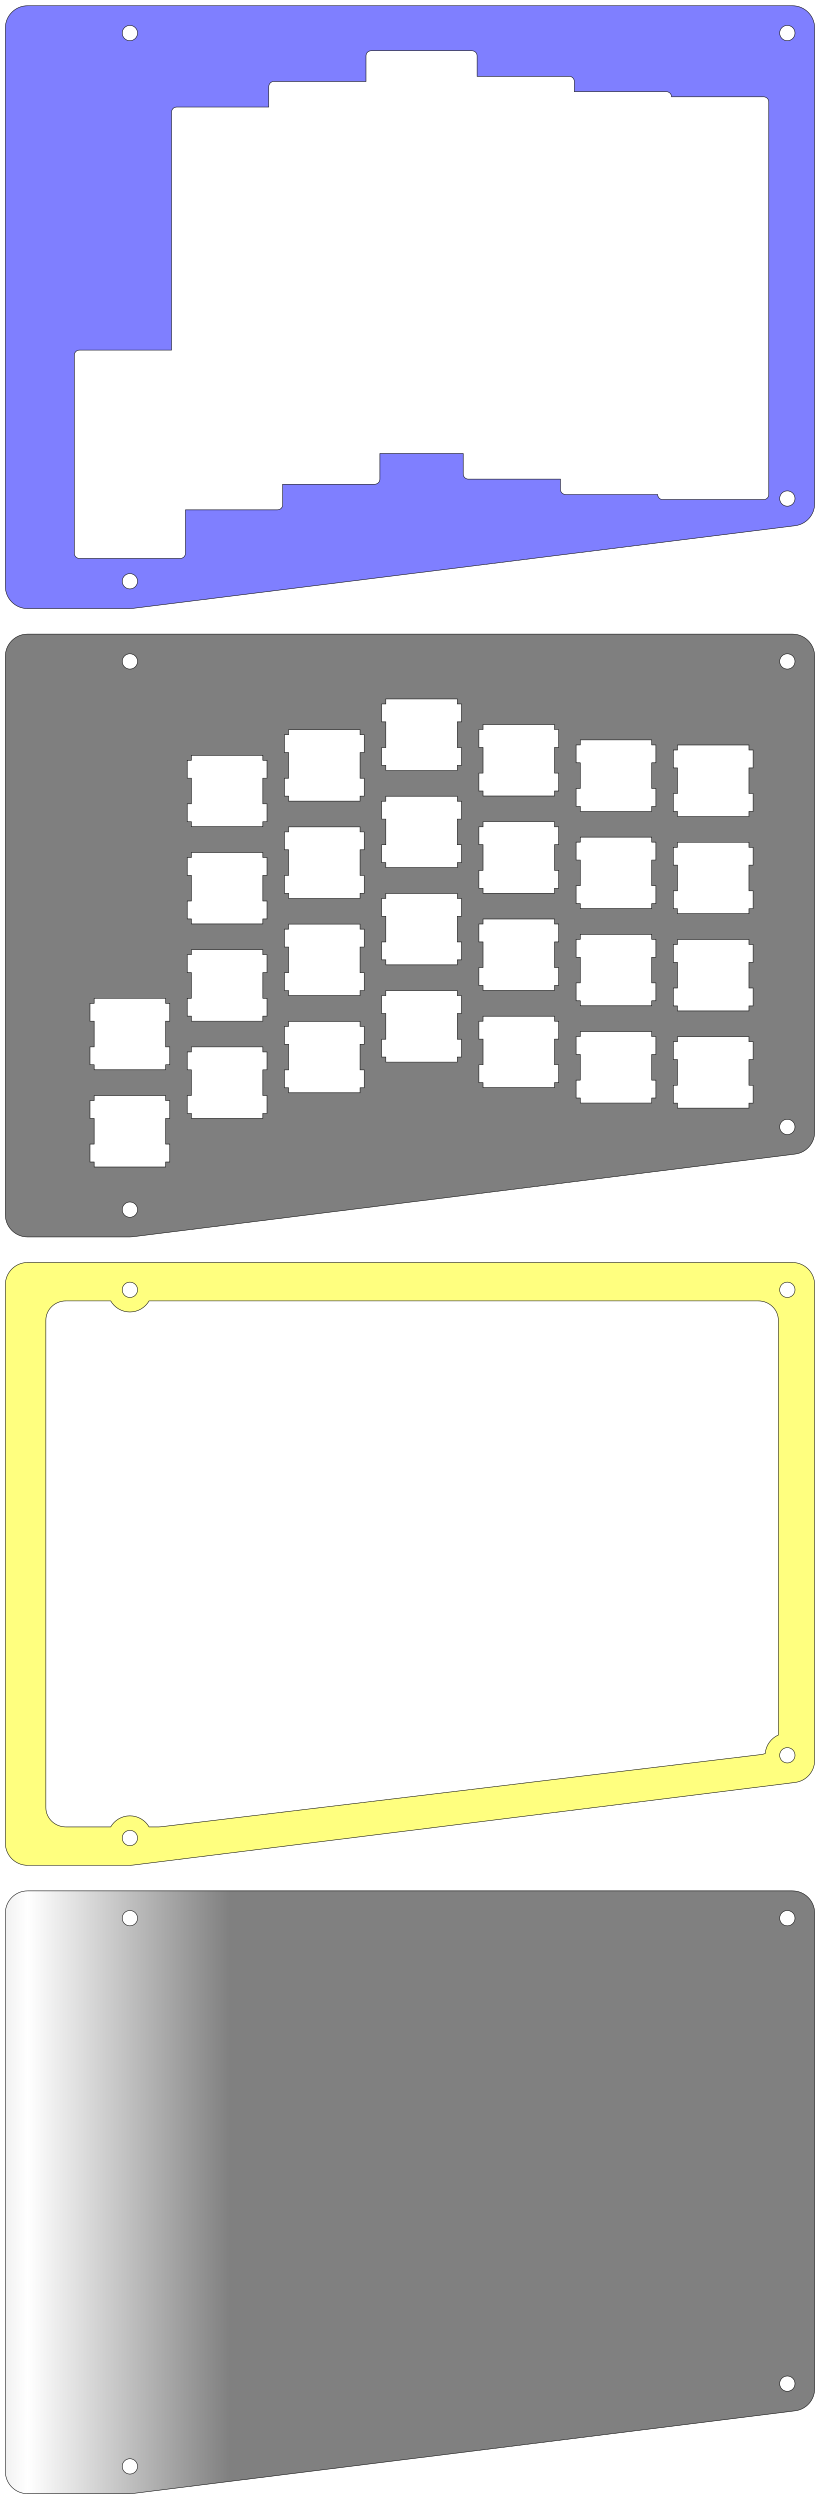
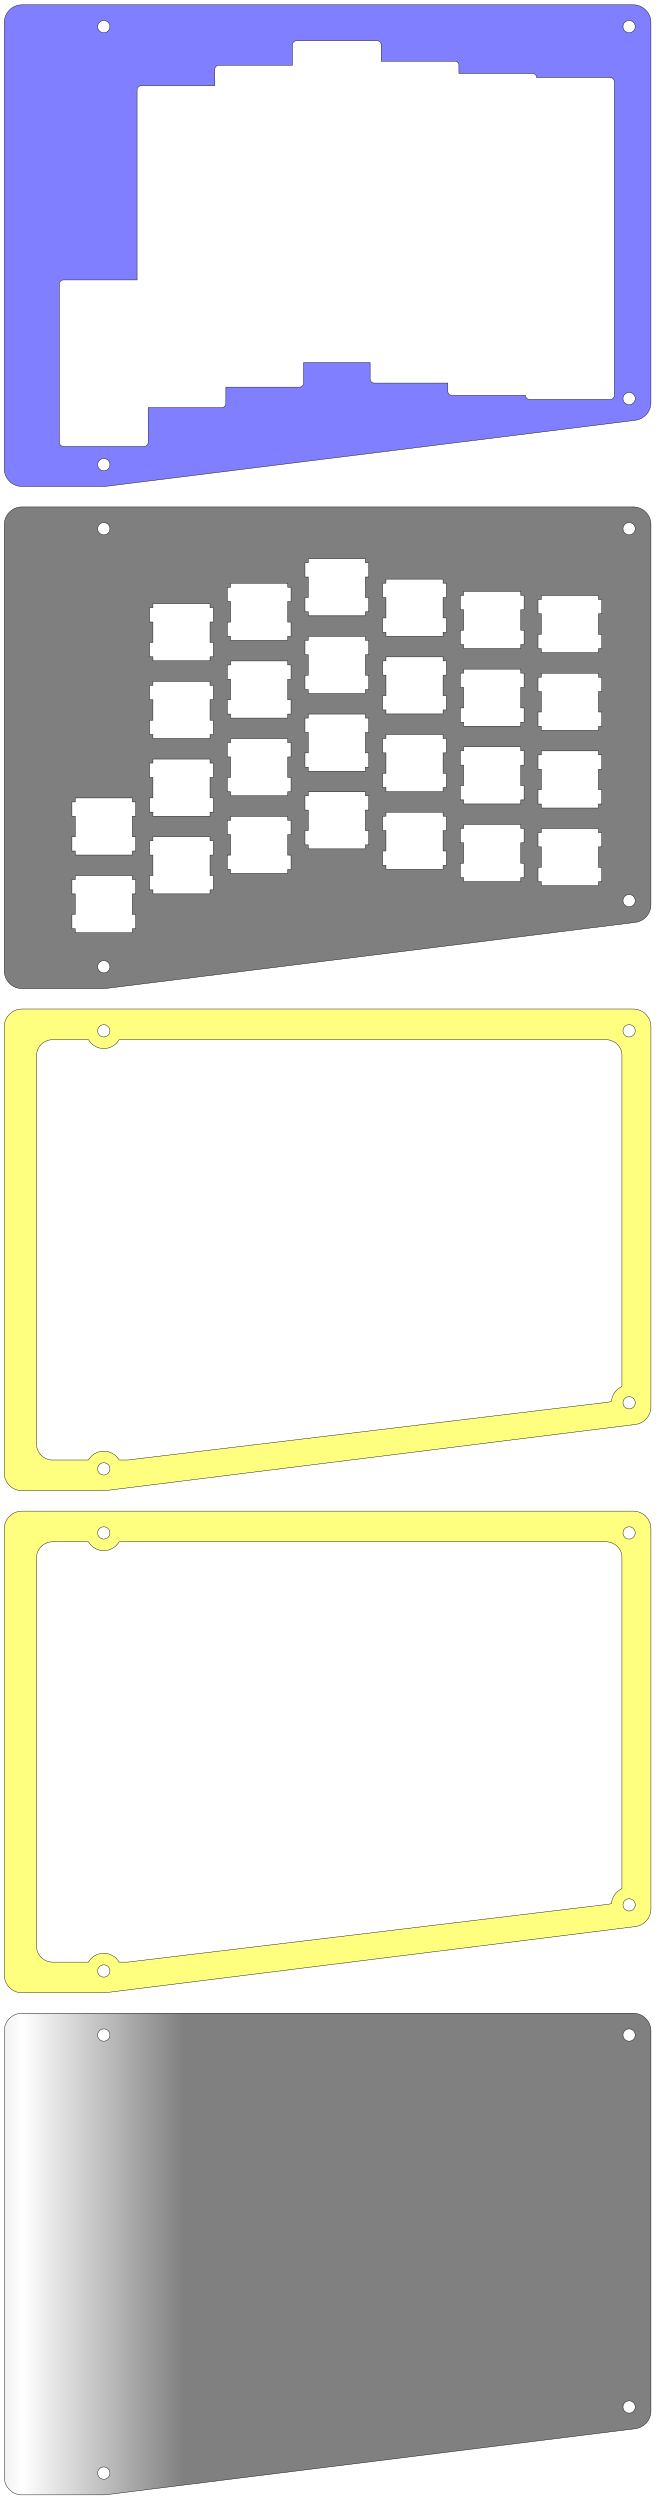
- <svg xmlns="http://www.w3.org/2000/svg" height="1845.594" stroke-opacity="1" viewBox="0 0 606 1846" font-size="1" width="605.676" stroke="rgb(0,0,0)" version="1.1">
+ <svg xmlns="http://www.w3.org/2000/svg" height="2309.732" stroke-opacity="1" viewBox="0 0 606 2310" font-size="1" width="605.676" stroke="rgb(0,0,0)" version="1.1">
  <defs />
  <defs>
-     <linearGradient x2="39.538" y1="0" gradientUnits="userSpaceOnUse" spreadMethod="pad" gradientTransform="matrix(3.7795,-0,0,-3.7795,20.3464,1727.666)" id="gradient0" y2="0" x1="-39.538">
+     <linearGradient x2="39.538" y1="0" gradientUnits="userSpaceOnUse" spreadMethod="pad" gradientTransform="matrix(3.7795,-0,0,-3.7795,20.3464,2191.805)" id="gradient0" y2="0" x1="-39.538">
      <stop stop-opacity="1" offset="0" stop-color="rgb(128,128,128)" />
      <stop stop-opacity="1" offset="0.5" stop-color="rgb(255,255,255)" />
      <stop stop-opacity="1" offset="1" stop-color="rgb(128,128,128)" />
    </linearGradient>
  </defs>
  <g stroke-linejoin="miter" stroke-opacity="1.0" fill-opacity="1" stroke="rgb(0,0,0)" stroke-width="0.378" fill="url(#gradient0)" stroke-linecap="butt" stroke-miterlimit="10.0">
-     <path d="M 3.969,1412.762 c 0,-9.045 7.333,-16.378 16.378 -16.378c 188.327,-0 376.655,-0 564.983 -0c 9.045,-0 16.378,7.333 16.378 16.378c 0,117.128 0,234.255 0 351.383c 0,8.261 -6.152,15.228 -14.349 16.252c -163.131,20.367 -326.261,40.735 -489.392 61.102c -0.673,0.084 -1.351,0.126 -2.029 0.126c -25.197,-0 -50.394,-0 -75.591 -0c -9.045,-0 -16.378,-7.333 -16.378 -16.378c 0,-137.495 0,-274.99 0 -412.485ZM 90.268,1416.542 c 0,3.131 2.538,5.669 5.669 5.669c 3.131,-0 5.669,-2.538 5.669 -5.669c 0,-3.131 -2.538,-5.669 -5.669 -5.669c -3.131,-0 -5.669,2.538 -5.669 5.669ZM 90.268,1821.468 c 0,3.131 2.538,5.669 5.669 5.669c 3.131,-0 5.669,-2.538 5.669 -5.669c 0,-3.131 -2.538,-5.669 -5.669 -5.669c -3.131,-0 -5.669,2.538 -5.669 5.669ZM 575.88,1416.542 c 0,3.131 2.538,5.669 5.669 5.669c 3.131,-0 5.669,-2.538 5.669 -5.669c 0,-3.131 -2.538,-5.669 -5.669 -5.669c -3.131,-0 -5.669,2.538 -5.669 5.669ZM 575.88,1760.365 c 0,3.131 2.538,5.669 5.669 5.669c 3.131,-0 5.669,-2.538 5.669 -5.669c 0,-3.131 -2.538,-5.669 -5.669 -5.669c -3.131,-0 -5.669,2.538 -5.669 5.669Z" />
+     <path d="M 3.969,1876.901 c 0,-9.045 7.333,-16.378 16.378 -16.378c 188.327,-0 376.655,-0 564.983 -0c 9.045,-0 16.378,7.333 16.378 16.378c 0,117.128 0,234.255 0 351.383c 0,8.261 -6.152,15.228 -14.349 16.252c -163.131,20.367 -326.261,40.735 -489.392 61.102c -0.673,0.084 -1.351,0.126 -2.029 0.126c -25.197,-0 -50.394,-0 -75.591 -0c -9.045,-0 -16.378,-7.333 -16.378 -16.378c 0,-137.495 0,-274.99 0 -412.485ZM 90.268,1880.68 c 0,3.131 2.538,5.669 5.669 5.669c 3.131,-0 5.669,-2.538 5.669 -5.669c 0,-3.131 -2.538,-5.669 -5.669 -5.669c -3.131,-0 -5.669,2.538 -5.669 5.669ZM 90.268,2285.606 c 0,3.131 2.538,5.669 5.669 5.669c 3.131,-0 5.669,-2.538 5.669 -5.669c 0,-3.131 -2.538,-5.669 -5.669 -5.669c -3.131,-0 -5.669,2.538 -5.669 5.669ZM 575.88,1880.68 c 0,3.131 2.538,5.669 5.669 5.669c 3.131,-0 5.669,-2.538 5.669 -5.669c 0,-3.131 -2.538,-5.669 -5.669 -5.669c -3.131,-0 -5.669,2.538 -5.669 5.669ZM 575.88,2224.504 c 0,3.131 2.538,5.669 5.669 5.669c 3.131,-0 5.669,-2.538 5.669 -5.669c 0,-3.131 -2.538,-5.669 -5.669 -5.669c -3.131,-0 -5.669,2.538 -5.669 5.669Z" />
+   </g>
+   <g stroke-linejoin="miter" stroke-opacity="1.0" fill-opacity="0.5" stroke="rgb(0,0,0)" stroke-width="0.378" fill="rgb(255,255,0)" stroke-linecap="butt" stroke-miterlimit="10.0">
+     <path d="M 3.969,1412.762 c 0,-9.045 7.333,-16.378 16.378 -16.378c 188.327,-0 376.655,-0 564.983 -0c 9.045,-0 16.378,7.333 16.378 16.378c 0,117.128 0,234.255 0 351.383c 0,8.261 -6.152,15.228 -14.349 16.252c -163.131,20.367 -326.261,40.735 -489.392 61.102c -0.673,0.084 -1.351,0.126 -2.029 0.126c -25.197,-0 -50.394,-0 -75.591 -0c -9.045,-0 -16.378,-7.333 -16.378 -16.378c 0,-137.495 0,-274.99 0 -412.485ZM 33.868,1439.023 c 0,119.988 0,239.975 0 359.963c 0,7.894 6.637,14.293 14.825 14.293c 11.019,-0 22.038,-0 33.057 -0c 2.832,-4.895 8.125,-8.189 14.187 -8.189c 6.062,-0 11.355,3.294 14.187 8.189c 2.33,-0 4.66,-0 6.99 -0c 0.614,-0 1.227,-0.037 1.837 -0.11c 147.659,-17.774 295.317,-35.548 442.975 -53.322c 1.147,-0.138 2.251,-0.4 3.296 -0.771c 0.477,-6.126 4.326,-11.307 9.692 -13.688c 0,-102.121 0,-204.243 0 -306.364c 0,-7.894 -6.637,-14.293 -14.825 -14.293c -149.988,-0 -299.977,-0 -449.966 -0c -2.832,4.895 -8.125,8.189 -14.187 8.189c -6.062,-0 -11.355,-3.294 -14.187 -8.189c -11.019,-0 -22.038,-0 -33.057 -0c -8.187,-0 -14.825,6.399 -14.825 14.293ZM 90.268,1416.542 c 0,3.131 2.538,5.669 5.669 5.669c 3.131,-0 5.669,-2.538 5.669 -5.669c 0,-3.131 -2.538,-5.669 -5.669 -5.669c -3.131,-0 -5.669,2.538 -5.669 5.669ZM 90.268,1821.468 c 0,3.131 2.538,5.669 5.669 5.669c 3.131,-0 5.669,-2.538 5.669 -5.669c 0,-3.131 -2.538,-5.669 -5.669 -5.669c -3.131,-0 -5.669,2.538 -5.669 5.669ZM 575.88,1416.542 c 0,3.131 2.538,5.669 5.669 5.669c 3.131,-0 5.669,-2.538 5.669 -5.669c 0,-3.131 -2.538,-5.669 -5.669 -5.669c -3.131,-0 -5.669,2.538 -5.669 5.669ZM 575.88,1760.365 c 0,3.131 2.538,5.669 5.669 5.669c 3.131,-0 5.669,-2.538 5.669 -5.669c 0,-3.131 -2.538,-5.669 -5.669 -5.669c -3.131,-0 -5.669,2.538 -5.669 5.669Z" />
  </g>
  <g stroke-linejoin="miter" stroke-opacity="1.0" fill-opacity="0.5" stroke="rgb(0,0,0)" stroke-width="0.378" fill="rgb(255,255,0)" stroke-linecap="butt" stroke-miterlimit="10.0">
    <path d="M 3.969,948.624 c 0,-9.045 7.333,-16.378 16.378 -16.378c 188.327,-0 376.655,-0 564.983 -0c 9.045,-0 16.378,7.333 16.378 16.378c 0,117.128 0,234.255 0 351.383c 0,8.261 -6.152,15.228 -14.349 16.252c -163.131,20.367 -326.261,40.735 -489.392 61.102c -0.673,0.084 -1.351,0.126 -2.029 0.126c -25.197,-0 -50.394,-0 -75.591 -0c -9.045,-0 -16.378,-7.333 -16.378 -16.378c 0,-137.495 0,-274.99 0 -412.485ZM 33.868,974.885 c 0,119.988 0,239.975 0 359.963c 0,7.894 6.637,14.293 14.825 14.293c 11.019,-0 22.038,-0 33.057 -0c 2.832,-4.895 8.125,-8.189 14.187 -8.189c 6.062,-0 11.355,3.294 14.187 8.189c 2.33,-0 4.66,-0 6.99 -0c 0.614,-0 1.227,-0.037 1.837 -0.11c 147.659,-17.774 295.317,-35.548 442.975 -53.322c 1.147,-0.138 2.251,-0.4 3.296 -0.771c 0.477,-6.126 4.326,-11.307 9.692 -13.688c 0,-102.121 0,-204.243 0 -306.364c 0,-7.894 -6.637,-14.293 -14.825 -14.293c -149.988,-0 -299.977,-0 -449.966 -0c -2.832,4.895 -8.125,8.189 -14.187 8.189c -6.062,-0 -11.355,-3.294 -14.187 -8.189c -11.019,-0 -22.038,-0 -33.057 -0c -8.187,-0 -14.825,6.399 -14.825 14.293ZM 90.268,952.403 c 0,3.131 2.538,5.669 5.669 5.669c 3.131,-0 5.669,-2.538 5.669 -5.669c 0,-3.131 -2.538,-5.669 -5.669 -5.669c -3.131,-0 -5.669,2.538 -5.669 5.669ZM 90.268,1357.329 c 0,3.131 2.538,5.669 5.669 5.669c 3.131,-0 5.669,-2.538 5.669 -5.669c 0,-3.131 -2.538,-5.669 -5.669 -5.669c -3.131,-0 -5.669,2.538 -5.669 5.669ZM 575.88,952.403 c 0,3.131 2.538,5.669 5.669 5.669c 3.131,-0 5.669,-2.538 5.669 -5.669c 0,-3.131 -2.538,-5.669 -5.669 -5.669c -3.131,-0 -5.669,2.538 -5.669 5.669ZM 575.88,1296.227 c 0,3.131 2.538,5.669 5.669 5.669c 3.131,-0 5.669,-2.538 5.669 -5.669c 0,-3.131 -2.538,-5.669 -5.669 -5.669c -3.131,-0 -5.669,2.538 -5.669 5.669Z" />
  </g>
  <g stroke-linejoin="miter" stroke-opacity="1.0" fill-opacity="0.5" stroke="rgb(0,0,0)" stroke-width="0.378" fill="rgb(0,0,0)" stroke-linecap="butt" stroke-miterlimit="10.0">
    <path d="M 3.969,484.485 c 0,-9.045 7.333,-16.378 16.378 -16.378c 188.327,-0 376.655,-0 564.983 -0c 9.045,-0 16.378,7.333 16.378 16.378c 0,117.128 0,234.255 0 351.383c 0,8.261 -6.152,15.228 -14.349 16.252c -163.131,20.367 -326.261,40.735 -489.392 61.102c -0.673,0.084 -1.351,0.126 -2.029 0.126c -25.197,-0 -50.394,-0 -75.591 -0c -9.045,-0 -16.378,-7.333 -16.378 -16.378c 0,-137.495 0,-274.99 0 -412.485ZM 66.465,740.789 c 0,4.41 0,8.819 0 13.229c 1.024,-0 2.048,-0 3.072 -0c 0,6.311 0,12.621 0 18.931c -1.024,-0 -2.048,-0 -3.072 -0c 0,4.41 0,8.819 0 13.229c 1.024,-0 2.048,-0 3.072 -0c 0,1.235 0,2.47 0 3.706c 17.6,-0 35.2,-0 52.8 -0c 0,-1.235 0,-2.47 0 -3.706c 1.024,-0 2.048,-0 3.072 -0c 0,-4.41 0,-8.819 0 -13.229c -1.024,-0 -2.048,-0 -3.072 -0c 0,-6.31 0,-12.621 0 -18.931c 1.024,-0 2.048,-0 3.072 -0c 0,-4.41 0,-8.819 0 -13.229c -1.024,-0 -2.048,-0 -3.072 -0c 0,-1.235 0,-2.47 0 -3.706c -17.6,-0 -35.2,-0 -52.8 -0c 0,1.235 0,2.47 0 3.706c -1.024,-0 -2.048,-0 -3.072 0ZM 66.465,812.6 c 0,4.41 0,8.819 0 13.229c 1.024,-0 2.048,-0 3.072 -0c 0,6.31 0,12.621 0 18.931c -1.024,-0 -2.048,-0 -3.072 -0c 0,4.41 0,8.819 0 13.229c 1.024,-0 2.048,-0 3.072 -0c 0,1.235 0,2.47 0 3.706c 17.6,-0 35.2,-0 52.8 -0c 0,-1.235 0,-2.47 0 -3.706c 1.024,-0 2.048,-0 3.072 -0c 0,-4.41 0,-8.819 0 -13.229c -1.024,-0 -2.048,-0 -3.072 -0c 0,-6.311 0,-12.621 0 -18.931c 1.024,-0 2.048,-0 3.072 -0c 0,-4.41 0,-8.819 0 -13.229c -1.024,-0 -2.048,-0 -3.072 -0c 0,-1.235 0,-2.47 0 -3.706c -17.6,-0 -35.2,-0 -52.8 -0c 0,1.235 0,2.47 0 3.706c -1.024,-0 -2.048,-0 -3.072 -0ZM 90.268,488.264 c 0,3.131 2.538,5.669 5.669 5.669c 3.131,-0 5.669,-2.538 5.669 -5.669c 0,-3.131 -2.538,-5.669 -5.669 -5.669c -3.131,-0 -5.669,2.538 -5.669 5.669ZM 90.268,893.191 c 0,3.131 2.538,5.669 5.669 5.669c 3.131,-0 5.669,-2.538 5.669 -5.669c 0,-3.131 -2.538,-5.669 -5.669 -5.669c -3.131,-0 -5.669,2.538 -5.669 5.669ZM 138.276,561.261 c 0,4.41 0,8.819 0 13.229c 1.024,-0 2.048,-0 3.072 -0c 0,6.31 0,12.621 0 18.931c -1.024,-0 -2.048,-0 -3.072 -0c 0,4.41 0,8.819 0 13.229c 1.024,-0 2.048,-0 3.072 -0c 0,1.235 0,2.47 0 3.706c 17.6,-0 35.2,-0 52.8 -0c 0,-1.235 0,-2.47 0 -3.706c 1.024,-0 2.048,-0 3.072 -0c 0,-4.41 0,-8.819 0 -13.229c -1.024,-0 -2.048,-0 -3.072 -0c 0,-6.31 0,-12.621 0 -18.931c 1.024,-0 2.048,-0 3.072 -0c 0,-4.41 0,-8.819 0 -13.229c -1.024,-0 -2.048,-0 -3.072 -0c 0,-1.235 0,-2.47 0 -3.706c -17.6,-0 -35.2,-0 -52.8 -0c 0,1.235 0,2.47 0 3.706c -1.024,-0 -2.048,-0 -3.072 -0ZM 138.276,633.073 c 0,4.41 0,8.819 0 13.229c 1.024,-0 2.048,-0 3.072 -0c 0,6.311 0,12.621 0 18.931c -1.024,-0 -2.048,-0 -3.072 -0c 0,4.41 0,8.819 0 13.229c 1.024,-0 2.048,-0 3.072 -0c 0,1.235 0,2.47 0 3.706c 17.6,-0 35.2,-0 52.8 -0c 0,-1.235 0,-2.47 0 -3.706c 1.024,-0 2.048,-0 3.072 -0c 0,-4.41 0,-8.819 0 -13.229c -1.024,-0 -2.048,-0 -3.072 -0c 0,-6.311 0,-12.621 0 -18.931c 1.024,-0 2.048,-0 3.072 -0c 0,-4.41 0,-8.819 0 -13.229c -1.024,-0 -2.048,-0 -3.072 -0c 0,-1.235 0,-2.47 0 -3.706c -17.6,-0 -35.2,-0 -52.8 -0c 0,1.235 0,2.47 0 3.706c -1.024,-0 -2.048,-0 -3.072 -0ZM 138.276,704.884 c 0,4.41 0,8.819 0 13.229c 1.024,-0 2.048,-0 3.072 -0c 0,6.31 0,12.621 0 18.931c -1.024,-0 -2.048,-0 -3.072 -0c 0,4.41 0,8.819 0 13.229c 1.024,-0 2.048,-0 3.072 -0c 0,1.235 0,2.47 0 3.706c 17.6,-0 35.2,-0 52.8 -0c 0,-1.235 0,-2.47 0 -3.706c 1.024,-0 2.048,-0 3.072 -0c 0,-4.41 0,-8.819 0 -13.229c -1.024,-0 -2.048,-0 -3.072 -0c 0,-6.31 0,-12.621 0 -18.931c 1.024,-0 2.048,-0 3.072 -0c 0,-4.41 0,-8.819 0 -13.229c -1.024,-0 -2.048,-0 -3.072 -0c 0,-1.235 0,-2.47 0 -3.706c -17.6,-0 -35.2,-0 -52.8 -0c 0,1.235 0,2.47 0 3.706c -1.024,-0 -2.048,-0 -3.072 -0ZM 138.276,776.695 c 0,4.41 0,8.819 0 13.229c 1.024,-0 2.048,-0 3.072 -0c 0,6.311 0,12.621 0 18.931c -1.024,-0 -2.048,-0 -3.072 -0c 0,4.41 0,8.819 0 13.229c 1.024,-0 2.048,-0 3.072 -0c 0,1.235 0,2.47 0 3.706c 17.6,-0 35.2,-0 52.8 -0c 0,-1.235 0,-2.47 0 -3.706c 1.024,-0 2.048,-0 3.072 -0c 0,-4.41 0,-8.819 0 -13.229c -1.024,-0 -2.048,-0 -3.072 -0c 0,-6.311 0,-12.621 0 -18.931c 1.024,-0 2.048,-0 3.072 -0c 0,-4.41 0,-8.819 0 -13.229c -1.024,-0 -2.048,-0 -3.072 -0c 0,-1.235 0,-2.47 0 -3.706c -17.6,-0 -35.2,-0 -52.8 -0c 0,1.235 0,2.47 0 3.706c -1.024,-0 -2.048,-0 -3.072 0ZM 210.087,542.364 c 0,4.41 0,8.819 0 13.229c 1.024,-0 2.048,-0 3.072 -0c 0,6.31 0,12.621 0 18.931c -1.024,-0 -2.048,-0 -3.072 -0c 0,4.41 0,8.819 0 13.229c 1.024,-0 2.048,-0 3.072 -0c 0,1.235 0,2.47 0 3.706c 17.6,-0 35.2,-0 52.8 -0c 0,-1.235 0,-2.47 0 -3.706c 1.024,-0 2.048,-0 3.072 -0c 0,-4.41 0,-8.819 0 -13.229c -1.024,-0 -2.048,-0 -3.072 -0c 0,-6.31 0,-12.621 0 -18.931c 1.024,-0 2.048,-0 3.072 -0c 0,-4.41 0,-8.819 0 -13.229c -1.024,-0 -2.048,-0 -3.072 -0c 0,-1.235 0,-2.47 0 -3.706c -17.6,-0 -35.2,-0 -52.8 -0c 0,1.235 0,2.47 0 3.706c -1.024,-0 -2.048,-0 -3.072 -0ZM 210.087,614.175 c 0,4.41 0,8.819 0 13.229c 1.024,-0 2.048,-0 3.072 -0c 0,6.31 0,12.621 0 18.931c -1.024,-0 -2.048,-0 -3.072 -0c 0,4.41 0,8.819 0 13.229c 1.024,-0 2.048,-0 3.072 -0c 0,1.235 0,2.47 0 3.706c 17.6,-0 35.2,-0 52.8 -0c 0,-1.235 0,-2.47 0 -3.706c 1.024,-0 2.048,-0 3.072 -0c 0,-4.41 0,-8.819 0 -13.229c -1.024,-0 -2.048,-0 -3.072 -0c 0,-6.311 0,-12.621 0 -18.931c 1.024,-0 2.048,-0 3.072 -0c 0,-4.41 0,-8.819 0 -13.229c -1.024,-0 -2.048,-0 -3.072 -0c 0,-1.235 0,-2.47 0 -3.706c -17.6,-0 -35.2,-0 -52.8 -0c 0,1.235 0,2.47 0 3.706c -1.024,-0 -2.048,-0 -3.072 -0ZM 210.087,685.986 c 0,4.41 0,8.819 0 13.229c 1.024,-0 2.048,-0 3.072 -0c 0,6.311 0,12.621 0 18.931c -1.024,-0 -2.048,-0 -3.072 -0c 0,4.41 0,8.819 0 13.229c 1.024,-0 2.048,-0 3.072 -0c 0,1.235 0,2.47 0 3.706c 17.6,-0 35.2,-0 52.8 -0c 0,-1.235 0,-2.47 0 -3.706c 1.024,-0 2.048,-0 3.072 -0c 0,-4.41 0,-8.819 0 -13.229c -1.024,-0 -2.048,-0 -3.072 -0c 0,-6.31 0,-12.621 0 -18.931c 1.024,-0 2.048,-0 3.072 -0c 0,-4.41 0,-8.819 0 -13.229c -1.024,-0 -2.048,-0 -3.072 -0c 0,-1.235 0,-2.47 0 -3.706c -17.6,-0 -35.2,-0 -52.8 -0c 0,1.235 0,2.47 0 3.706c -1.024,-0 -2.048,-0 -3.072 -0ZM 210.087,757.797 c 0,4.41 0,8.819 0 13.229c 1.024,-0 2.048,-0 3.072 -0c 0,6.31 0,12.621 0 18.931c -1.024,-0 -2.048,-0 -3.072 -0c 0,4.41 0,8.819 0 13.229c 1.024,-0 2.048,-0 3.072 -0c 0,1.235 0,2.47 0 3.706c 17.6,-0 35.2,-0 52.8 -0c 0,-1.235 0,-2.47 0 -3.706c 1.024,-0 2.048,-0 3.072 -0c 0,-4.41 0,-8.819 0 -13.229c -1.024,-0 -2.048,-0 -3.072 -0c 0,-6.311 0,-12.621 0 -18.931c 1.024,-0 2.048,-0 3.072 -0c 0,-4.41 0,-8.819 0 -13.229c -1.024,-0 -2.048,-0 -3.072 -0c 0,-1.235 0,-2.47 0 -3.706c -17.6,-0 -35.2,-0 -52.8 -0c 0,1.235 0,2.47 0 3.706c -1.024,-0 -2.048,-0 -3.072 0ZM 281.898,519.687 c 0,4.41 0,8.819 0 13.229c 1.024,-0 2.048,-0 3.072 -0c 0,6.31 0,12.621 0 18.931c -1.024,-0 -2.048,-0 -3.072 -0c 0,4.41 0,8.819 0 13.229c 1.024,-0 2.048,-0 3.072 -0c 0,1.235 0,2.47 0 3.706c 17.6,-0 35.2,-0 52.8 -0c 0,-1.235 0,-2.47 0 -3.706c 1.024,-0 2.048,-0 3.072 -0c 0,-4.41 0,-8.819 0 -13.229c -1.024,-0 -2.048,-0 -3.072 -0c 0,-6.31 0,-12.621 0 -18.931c 1.024,-0 2.048,-0 3.072 -0c 0,-4.41 0,-8.819 0 -13.229c -1.024,-0 -2.048,-0 -3.072 -0c 0,-1.235 0,-2.47 0 -3.706c -17.6,-0 -35.2,-0 -52.8 -0c 0,1.235 0,2.47 0 3.706c -1.024,-0 -2.048,-0 -3.072 -0ZM 281.898,591.498 c 0,4.41 0,8.819 0 13.229c 1.024,-0 2.048,-0 3.072 -0c 0,6.31 0,12.621 0 18.931c -1.024,-0 -2.048,-0 -3.072 -0c 0,4.41 0,8.819 0 13.229c 1.024,-0 2.048,-0 3.072 -0c 0,1.235 0,2.47 0 3.706c 17.6,-0 35.2,-0 52.8 -0c 0,-1.235 0,-2.47 0 -3.706c 1.024,-0 2.048,-0 3.072 -0c 0,-4.41 0,-8.819 0 -13.229c -1.024,-0 -2.048,-0 -3.072 -0c 0,-6.311 0,-12.621 0 -18.931c 1.024,-0 2.048,-0 3.072 -0c 0,-4.41 0,-8.819 0 -13.229c -1.024,-0 -2.048,-0 -3.072 -0c 0,-1.235 0,-2.47 0 -3.706c -17.6,-0 -35.2,-0 -52.8 -0c 0,1.235 0,2.47 0 3.706c -1.024,-0 -2.048,-0 -3.072 -0ZM 281.898,663.309 c 0,4.41 0,8.819 0 13.229c 1.024,-0 2.048,-0 3.072 -0c 0,6.311 0,12.621 0 18.931c -1.024,-0 -2.048,-0 -3.072 -0c 0,4.41 0,8.819 0 13.229c 1.024,-0 2.048,-0 3.072 -0c 0,1.235 0,2.47 0 3.706c 17.6,-0 35.2,-0 52.8 -0c 0,-1.235 0,-2.47 0 -3.706c 1.024,-0 2.048,-0 3.072 -0c 0,-4.41 0,-8.819 0 -13.229c -1.024,-0 -2.048,-0 -3.072 -0c 0,-6.31 0,-12.621 0 -18.931c 1.024,-0 2.048,-0 3.072 -0c 0,-4.41 0,-8.819 0 -13.229c -1.024,-0 -2.048,-0 -3.072 -0c 0,-1.235 0,-2.47 0 -3.706c -17.6,-0 -35.2,-0 -52.8 -0c 0,1.235 0,2.47 0 3.706c -1.024,-0 -2.048,-0 -3.072 -0ZM 281.898,735.12 c 0,4.41 0,8.819 0 13.229c 1.024,-0 2.048,-0 3.072 -0c 0,6.31 0,12.621 0 18.931c -1.024,-0 -2.048,-0 -3.072 -0c 0,4.41 0,8.819 0 13.229c 1.024,-0 2.048,-0 3.072 -0c 0,1.235 0,2.47 0 3.706c 17.6,-0 35.2,-0 52.8 -0c 0,-1.235 0,-2.47 0 -3.706c 1.024,-0 2.048,-0 3.072 -0c 0,-4.41 0,-8.819 0 -13.229c -1.024,-0 -2.048,-0 -3.072 -0c 0,-6.311 0,-12.621 0 -18.931c 1.024,-0 2.048,-0 3.072 -0c 0,-4.41 0,-8.819 0 -13.229c -1.024,-0 -2.048,-0 -3.072 -0c 0,-1.235 0,-2.47 0 -3.706c -17.6,-0 -35.2,-0 -52.8 -0c 0,1.235 0,2.47 0 3.706c -1.024,-0 -2.048,-0 -3.072 -0ZM 353.709,538.584 c 0,4.41 0,8.819 0 13.229c 1.024,-0 2.048,-0 3.072 -0c 0,6.31 0,12.621 0 18.931c -1.024,-0 -2.048,-0 -3.072 -0c 0,4.41 0,8.819 0 13.229c 1.024,-0 2.048,-0 3.072 -0c 0,1.235 0,2.47 0 3.706c 17.6,-0 35.2,-0 52.8 -0c 0,-1.235 0,-2.47 0 -3.706c 1.024,-0 2.048,-0 3.072 -0c 0,-4.41 0,-8.819 0 -13.229c -1.024,-0 -2.048,-0 -3.072 -0c 0,-6.31 0,-12.621 0 -18.931c 1.024,-0 2.048,-0 3.072 -0c 0,-4.41 0,-8.819 0 -13.229c -1.024,-0 -2.048,-0 -3.072 -0c 0,-1.235 0,-2.47 0 -3.706c -17.6,-0 -35.2,-0 -52.8 -0c 0,1.235 0,2.47 0 3.706c -1.024,-0 -2.048,-0 -3.072 -0ZM 353.709,610.395 c 0,4.41 0,8.819 0 13.229c 1.024,-0 2.048,-0 3.072 -0c 0,6.311 0,12.621 0 18.931c -1.024,-0 -2.048,-0 -3.072 -0c 0,4.41 0,8.819 0 13.229c 1.024,-0 2.048,-0 3.072 -0c 0,1.235 0,2.47 0 3.706c 17.6,-0 35.2,-0 52.8 -0c 0,-1.235 0,-2.47 0 -3.706c 1.024,-0 2.048,-0 3.072 -0c 0,-4.41 0,-8.819 0 -13.229c -1.024,-0 -2.048,-0 -3.072 -0c 0,-6.31 0,-12.621 0 -18.931c 1.024,-0 2.048,-0 3.072 -0c 0,-4.41 0,-8.819 0 -13.229c -1.024,-0 -2.048,-0 -3.072 -0c 0,-1.235 0,-2.47 0 -3.706c -17.6,-0 -35.2,-0 -52.8 -0c 0,1.235 0,2.47 0 3.706c -1.024,-0 -2.048,-0 -3.072 -0ZM 353.709,682.206 c 0,4.41 0,8.819 0 13.229c 1.024,-0 2.048,-0 3.072 -0c 0,6.31 0,12.621 0 18.931c -1.024,-0 -2.048,-0 -3.072 -0c 0,4.41 0,8.819 0 13.229c 1.024,-0 2.048,-0 3.072 -0c 0,1.235 0,2.47 0 3.706c 17.6,-0 35.2,-0 52.8 -0c 0,-1.235 0,-2.47 0 -3.706c 1.024,-0 2.048,-0 3.072 -0c 0,-4.41 0,-8.819 0 -13.229c -1.024,-0 -2.048,-0 -3.072 -0c 0,-6.31 0,-12.621 0 -18.931c 1.024,-0 2.048,-0 3.072 -0c 0,-4.41 0,-8.819 0 -13.229c -1.024,-0 -2.048,-0 -3.072 -0c 0,-1.235 0,-2.47 0 -3.706c -17.6,-0 -35.2,-0 -52.8 -0c 0,1.235 0,2.47 0 3.706c -1.024,-0 -2.048,-0 -3.072 -0ZM 353.709,754.017 c 0,4.41 0,8.819 0 13.229c 1.024,-0 2.048,-0 3.072 -0c 0,6.311 0,12.621 0 18.931c -1.024,-0 -2.048,-0 -3.072 -0c 0,4.41 0,8.819 0 13.229c 1.024,-0 2.048,-0 3.072 -0c 0,1.235 0,2.47 0 3.706c 17.6,-0 35.2,-0 52.8 -0c 0,-1.235 0,-2.47 0 -3.706c 1.024,-0 2.048,-0 3.072 -0c 0,-4.41 0,-8.819 0 -13.229c -1.024,-0 -2.048,-0 -3.072 -0c 0,-6.311 0,-12.621 0 -18.931c 1.024,-0 2.048,-0 3.072 -0c 0,-4.41 0,-8.819 0 -13.229c -1.024,-0 -2.048,-0 -3.072 -0c 0,-1.235 0,-2.47 0 -3.706c -17.6,-0 -35.2,-0 -52.8 -0c 0,1.235 0,2.47 0 3.706c -1.024,-0 -2.048,-0 -3.072 -0ZM 425.52,549.923 c 0,4.41 0,8.819 0 13.229c 1.024,-0 2.048,-0 3.072 -0c 0,6.31 0,12.621 0 18.931c -1.024,-0 -2.048,-0 -3.072 -0c 0,4.41 0,8.819 0 13.229c 1.024,-0 2.048,-0 3.072 -0c 0,1.235 0,2.47 0 3.706c 17.6,-0 35.2,-0 52.8 -0c 0,-1.235 0,-2.47 0 -3.706c 1.024,-0 2.048,-0 3.072 -0c 0,-4.41 0,-8.819 0 -13.229c -1.024,-0 -2.048,-0 -3.072 -0c 0,-6.31 0,-12.621 0 -18.931c 1.024,-0 2.048,-0 3.072 -0c 0,-4.41 0,-8.819 0 -13.229c -1.024,-0 -2.048,-0 -3.072 -0c 0,-1.235 0,-2.47 0 -3.706c -17.6,-0 -35.2,-0 -52.8 -0c 0,1.235 0,2.47 0 3.706c -1.024,-0 -2.048,-0 -3.072 -0ZM 425.52,621.734 c 0,4.41 0,8.819 0 13.229c 1.024,-0 2.048,-0 3.072 -0c 0,6.311 0,12.621 0 18.931c -1.024,-0 -2.048,-0 -3.072 -0c 0,4.41 0,8.819 0 13.229c 1.024,-0 2.048,-0 3.072 -0c 0,1.235 0,2.47 0 3.706c 17.6,-0 35.2,-0 52.8 -0c 0,-1.235 0,-2.47 0 -3.706c 1.024,-0 2.048,-0 3.072 -0c 0,-4.41 0,-8.819 0 -13.229c -1.024,-0 -2.048,-0 -3.072 -0c 0,-6.31 0,-12.621 0 -18.931c 1.024,-0 2.048,-0 3.072 -0c 0,-4.41 0,-8.819 0 -13.229c -1.024,-0 -2.048,-0 -3.072 -0c 0,-1.235 0,-2.47 0 -3.706c -17.6,-0 -35.2,-0 -52.8 -0c 0,1.235 0,2.47 0 3.706c -1.024,-0 -2.048,-0 -3.072 -0ZM 425.52,693.545 c 0,4.41 0,8.819 0 13.229c 1.024,-0 2.048,-0 3.072 -0c 0,6.31 0,12.621 0 18.931c -1.024,-0 -2.048,-0 -3.072 -0c 0,4.41 0,8.819 0 13.229c 1.024,-0 2.048,-0 3.072 -0c 0,1.235 0,2.47 0 3.706c 17.6,-0 35.2,-0 52.8 -0c 0,-1.235 0,-2.47 0 -3.706c 1.024,-0 2.048,-0 3.072 -0c 0,-4.41 0,-8.819 0 -13.229c -1.024,-0 -2.048,-0 -3.072 -0c 0,-6.31 0,-12.621 0 -18.931c 1.024,-0 2.048,-0 3.072 -0c 0,-4.41 0,-8.819 0 -13.229c -1.024,-0 -2.048,-0 -3.072 -0c 0,-1.235 0,-2.47 0 -3.706c -17.6,-0 -35.2,-0 -52.8 -0c 0,1.235 0,2.47 0 3.706c -1.024,-0 -2.048,-0 -3.072 -0ZM 425.52,765.356 c 0,4.41 0,8.819 0 13.229c 1.024,-0 2.048,-0 3.072 -0c 0,6.311 0,12.621 0 18.931c -1.024,-0 -2.048,-0 -3.072 -0c 0,4.41 0,8.819 0 13.229c 1.024,-0 2.048,-0 3.072 -0c 0,1.235 0,2.47 0 3.706c 17.6,-0 35.2,-0 52.8 -0c 0,-1.235 0,-2.47 0 -3.706c 1.024,-0 2.048,-0 3.072 -0c 0,-4.41 0,-8.819 0 -13.229c -1.024,-0 -2.048,-0 -3.072 -0c 0,-6.311 0,-12.621 0 -18.931c 1.024,-0 2.048,-0 3.072 -0c 0,-4.41 0,-8.819 0 -13.229c -1.024,-0 -2.048,-0 -3.072 -0c 0,-1.235 0,-2.47 0 -3.706c -17.6,-0 -35.2,-0 -52.8 -0c 0,1.235 0,2.47 0 3.706c -1.024,-0 -2.048,-0 -3.072 -0ZM 497.331,553.702 c 0,4.41 0,8.819 0 13.229c 1.024,-0 2.048,-0 3.072 -0c 0,6.31 0,12.621 0 18.931c -1.024,-0 -2.048,-0 -3.072 -0c 0,4.41 0,8.819 0 13.229c 1.024,-0 2.048,-0 3.072 -0c 0,1.235 0,2.47 0 3.706c 17.6,-0 35.2,-0 52.8 -0c 0,-1.235 0,-2.47 0 -3.706c 1.024,-0 2.048,-0 3.072 -0c 0,-4.41 0,-8.819 0 -13.229c -1.024,-0 -2.048,-0 -3.072 -0c 0,-6.31 0,-12.621 0 -18.931c 1.024,-0 2.048,-0 3.072 -0c 0,-4.41 0,-8.819 0 -13.229c -1.024,-0 -2.048,-0 -3.072 -0c 0,-1.235 0,-2.47 0 -3.706c -17.6,-0 -35.2,-0 -52.8 -0c 0,1.235 0,2.47 0 3.706c -1.024,-0 -2.048,-0 -3.072 -0ZM 497.331,625.514 c 0,4.41 0,8.819 0 13.229c 1.024,-0 2.048,-0 3.072 -0c 0,6.31 0,12.621 0 18.931c -1.024,-0 -2.048,-0 -3.072 -0c 0,4.41 0,8.819 0 13.229c 1.024,-0 2.048,-0 3.072 -0c 0,1.235 0,2.47 0 3.706c 17.6,-0 35.2,-0 52.8 -0c 0,-1.235 0,-2.47 0 -3.706c 1.024,-0 2.048,-0 3.072 -0c 0,-4.41 0,-8.819 0 -13.229c -1.024,-0 -2.048,-0 -3.072 -0c 0,-6.311 0,-12.621 0 -18.931c 1.024,-0 2.048,-0 3.072 -0c 0,-4.41 0,-8.819 0 -13.229c -1.024,-0 -2.048,-0 -3.072 -0c 0,-1.235 0,-2.47 0 -3.706c -17.6,-0 -35.2,-0 -52.8 -0c 0,1.235 0,2.47 0 3.706c -1.024,-0 -2.048,-0 -3.072 -0ZM 497.331,697.324 c 0,4.41 0,8.819 0 13.229c 1.024,-0 2.048,-0 3.072 -0c 0,6.311 0,12.621 0 18.931c -1.024,-0 -2.048,-0 -3.072 -0c 0,4.41 0,8.819 0 13.229c 1.024,-0 2.048,-0 3.072 -0c 0,1.235 0,2.47 0 3.706c 17.6,-0 35.2,-0 52.8 -0c 0,-1.235 0,-2.47 0 -3.706c 1.024,-0 2.048,-0 3.072 -0c 0,-4.41 0,-8.819 0 -13.229c -1.024,-0 -2.048,-0 -3.072 -0c 0,-6.31 0,-12.621 0 -18.931c 1.024,-0 2.048,-0 3.072 -0c 0,-4.41 0,-8.819 0 -13.229c -1.024,-0 -2.048,-0 -3.072 -0c 0,-1.235 0,-2.47 0 -3.706c -17.6,-0 -35.2,-0 -52.8 -0c 0,1.235 0,2.47 0 3.706c -1.024,-0 -2.048,-0 -3.072 -0ZM 497.331,769.135 c 0,4.41 0,8.819 0 13.229c 1.024,-0 2.048,-0 3.072 -0c 0,6.31 0,12.621 0 18.931c -1.024,-0 -2.048,-0 -3.072 -0c 0,4.41 0,8.819 0 13.229c 1.024,-0 2.048,-0 3.072 -0c 0,1.235 0,2.47 0 3.706c 17.6,-0 35.2,-0 52.8 -0c 0,-1.235 0,-2.47 0 -3.706c 1.024,-0 2.048,-0 3.072 -0c 0,-4.41 0,-8.819 0 -13.229c -1.024,-0 -2.048,-0 -3.072 -0c 0,-6.31 0,-12.621 0 -18.931c 1.024,-0 2.048,-0 3.072 -0c 0,-4.41 0,-8.819 0 -13.229c -1.024,-0 -2.048,-0 -3.072 -0c 0,-1.235 0,-2.47 0 -3.706c -17.6,-0 -35.2,-0 -52.8 -0c 0,1.235 0,2.47 0 3.706c -1.024,-0 -2.048,-0 -3.072 -0ZM 575.88,488.264 c 0,3.131 2.538,5.669 5.669 5.669c 3.131,-0 5.669,-2.538 5.669 -5.669c 0,-3.131 -2.538,-5.669 -5.669 -5.669c -3.131,-0 -5.669,2.538 -5.669 5.669ZM 575.88,832.088 c 0,3.131 2.538,5.669 5.669 5.669c 3.131,-0 5.669,-2.538 5.669 -5.669c 0,-3.131 -2.538,-5.669 -5.669 -5.669c -3.131,-0 -5.669,2.538 -5.669 5.669Z" />
  </g>
  <g stroke-linejoin="miter" stroke-opacity="1.0" fill-opacity="0.5" stroke="rgb(0,0,0)" stroke-width="0.378" fill="rgb(0,0,255)" stroke-linecap="butt" stroke-miterlimit="10.0">
    <path d="M 3.969,20.346 c 0,-9.045 7.333,-16.378 16.378 -16.378c 188.327,-0 376.655,-0 564.983 -0c 9.045,-0 16.378,7.333 16.378 16.378c 0,117.128 0,234.255 0 351.383c 0,8.261 -6.152,15.228 -14.349 16.252c -163.131,20.367 -326.261,40.735 -489.392 61.102c -0.673,0.084 -1.351,0.126 -2.029 0.126c -25.197,-0 -50.394,-0 -75.591 -0c -9.045,-0 -16.378,-7.333 -16.378 -16.378c 0,-137.495 0,-274.99 0 -412.485ZM 54.891,262.079 c 0,23.937 0,47.874 0 71.811c 0,0.907 0,1.814 0 2.721c 0,23.937 0,47.874 0 71.811c 0,2.087 1.692,3.78 3.78 3.78c 24.844,-0 49.688,-0 74.532 -0c 2.087,-0 3.78,-1.692 3.78 -3.78c 0,-10.709 0,-21.417 0 -32.126c 22.677,-0 45.354,-0 68.031 -0c 2.087,-0 3.78,-1.692 3.78 -3.78c 0,-5.039 0,-10.079 0 -15.118c 22.677,-0 45.354,-0 68.031 -0c 2.087,-0 3.78,-1.692 3.78 -3.78c 0,-6.299 0,-12.598 0 -18.898c 20.51,-0 41.02,-0 61.531 -0c 0,5.039 0,10.079 0 15.118c 0,2.087 1.692,3.78 3.78 3.78c 22.677,-0 45.354,-0 68.031 -0c 0,2.52 0,5.039 0 7.559c 0,2.087 1.692,3.78 3.78 3.78c 22.677,-0 45.354,-0 68.031 -0c 0,2.087 1.692,3.78 3.78 3.78c 24.844,-0 49.688,-0 74.532 -0c 2.087,-0 3.78,-1.692 3.78 -3.78c 0,-23.937 0,-47.874 0 -71.811c 0,-0.907 0,-1.814 0 -2.721c 0,-23.03 0,-46.06 0 -69.09c 0,-0.907 0,-1.814 0 -2.721c 0,-23.03 0,-46.06 0 -69.09c 0,-0.907 0,-1.814 0 -2.721c 0,-23.937 0,-47.874 0 -71.811c 0,-2.087 -1.692,-3.78 -3.78 -3.78c -22.677,-0 -45.354,-0 -68.031 -0c 0,-2.087 -1.692,-3.78 -3.78 -3.78c -22.677,-0 -45.354,-0 -68.031 -0c 0,-2.52 0,-5.039 0 -7.559c 0,-2.087 -1.692,-3.78 -3.78 -3.78c -22.677,-0 -45.354,-0 -68.031 -0c 0,-5.039 0,-10.079 0 -15.118c 0,-2.087 -1.692,-3.78 -3.78 -3.78c -24.844,-0 -49.688,-0 -74.532 -0c -2.087,-0 -3.78,1.692 -3.78 3.78c 0,6.299 0,12.598 0 18.898c -22.677,-0 -45.354,-0 -68.031 -0c -2.087,-0 -3.78,1.692 -3.78 3.78c 0,5.039 0,10.079 0 15.118c -22.677,-0 -45.354,-0 -68.031 -0c -2.087,-0 -3.78,1.692 -3.78 3.78c 0,23.937 0,47.874 0 71.811c 0,0.907 0,1.814 0 2.721c 0,23.03 0,46.06 0 69.09c 0,0.907 0,1.814 0 2.721c 0,9.802 0,19.603 0 29.405c -22.677,-0 -45.354,-0 -68.031 -0c -2.087,-0 -3.78,1.692 -3.78 3.78ZM 90.268,24.126 c 0,3.131 2.538,5.669 5.669 5.669c 3.131,-0 5.669,-2.538 5.669 -5.669c 0,-3.131 -2.538,-5.669 -5.669 -5.669c -3.131,-0 -5.669,2.538 -5.669 5.669ZM 90.268,429.052 c 0,3.131 2.538,5.669 5.669 5.669c 3.131,-0 5.669,-2.538 5.669 -5.669c 0,-3.131 -2.538,-5.669 -5.669 -5.669c -3.131,-0 -5.669,2.538 -5.669 5.669ZM 575.88,24.126 c 0,3.131 2.538,5.669 5.669 5.669c 3.131,-0 5.669,-2.538 5.669 -5.669c 0,-3.131 -2.538,-5.669 -5.669 -5.669c -3.131,-0 -5.669,2.538 -5.669 5.669ZM 575.88,367.95 c 0,3.131 2.538,5.669 5.669 5.669c 3.131,-0 5.669,-2.538 5.669 -5.669c 0,-3.131 -2.538,-5.669 -5.669 -5.669c -3.131,-0 -5.669,2.538 -5.669 5.669Z" />
  </g>
</svg>
